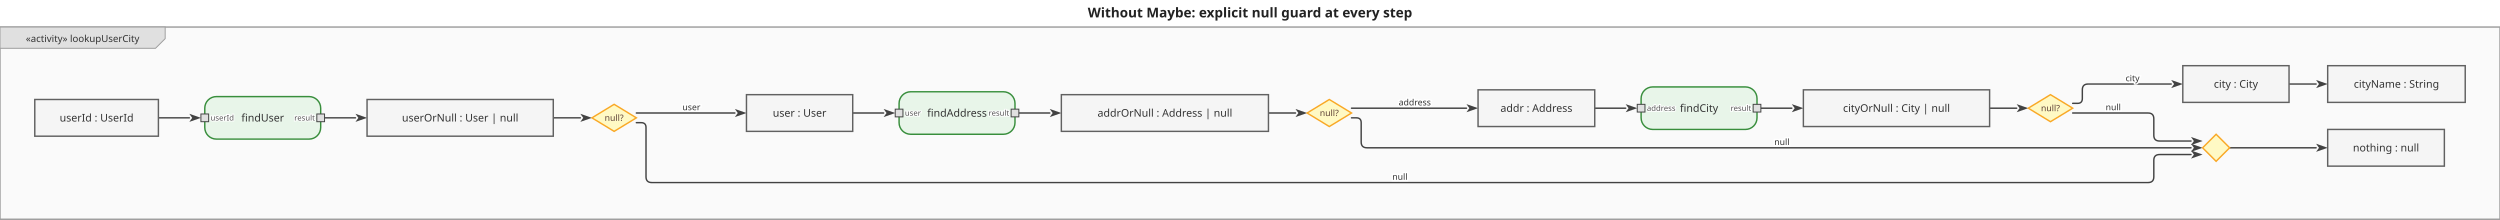
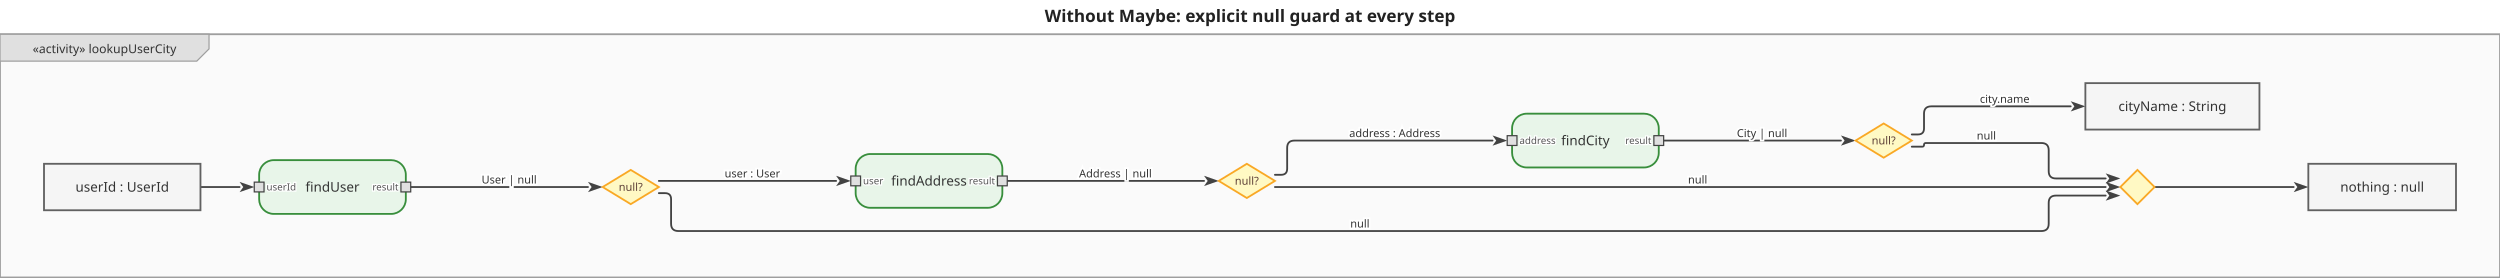
- <svg xmlns="http://www.w3.org/2000/svg" viewBox="0 0 2588.2 227" width="2588.2" height="227">
+ <svg xmlns="http://www.w3.org/2000/svg" viewBox="0 0 2045.2 227" width="2045.2" height="227">
  <defs>
    <marker id="arrowFilled" viewBox="0 0 10 10" refX="0" refY="5" markerWidth="8" markerHeight="8" orient="auto-start-reverse">
      <path d="M0,1.5 L10,5 L0,8.5 L2.5,5 Z" fill="#424242" />
    </marker>
    <marker id="arrowOpen" viewBox="0 0 10 10" refX="0" refY="5" markerWidth="8" markerHeight="8" orient="auto-start-reverse">
      <path d="M0,1.5 L10,5 L0,8.5" fill="none" stroke="#424242" stroke-width="1.25" />
    </marker>
    <marker id="arrowHof" viewBox="0 0 10 10" refX="0" refY="5" markerWidth="8" markerHeight="8" orient="auto-start-reverse">
      <path d="M0,1.5 L10,5 L0,8.5 L2.5,5 Z" fill="#00796b" />
    </marker>
  </defs>
-   <rect width="2588.2" height="227" fill="white" />
-   <text x="1294.1" y="18" text-anchor="middle" font-size="14" font-weight="bold" font-family="sans-serif" fill="#222">Without Maybe: explicit null guard at every step</text>
+   <rect width="2045.2" height="227" fill="white" />
+   <text x="1022.6" y="18" text-anchor="middle" font-size="14" font-weight="bold" font-family="sans-serif" fill="#222">Without Maybe: explicit null guard at every step</text>
  <g transform="translate(0,28)">
-     <rect x="0" y="0" width="2588.2" height="199" fill="#fafafa" stroke="#9e9e9e" stroke-width="1.5" />
+     <rect x="0" y="0" width="2045.2" height="199" fill="#fafafa" stroke="#9e9e9e" stroke-width="1.5" />
    <g class="diagram-frame-tab tab-activity">
      <path d="M0,0 L171,0 L171,12 L161,22 L0,22 Z" fill="#e0e0e0" stroke="#9e9e9e" stroke-width="1" />
      <text x="85.5" y="12" text-anchor="middle" font-size="10" font-family="sans-serif" dominant-baseline="middle" fill="#333">«activity» lookupUserCity</text>
    </g>
    <g class="edge">
-       <path d="M164.0,94.0 L196.0,94.0" fill="none" stroke="#424242" stroke-width="1.5" stroke-linejoin="round" stroke-linecap="round" marker-end="url(#arrowFilled)" />
+       <path d="M164.0,125.0 L196.0,125.0" fill="none" stroke="#424242" stroke-width="1.5" stroke-linejoin="round" stroke-linecap="round" marker-end="url(#arrowFilled)" />
    </g>
    <g class="edge">
-       <path d="M336.0,94.0 L368.0,94.0" fill="none" stroke="#424242" stroke-width="1.5" stroke-linejoin="round" stroke-linecap="round" marker-end="url(#arrowFilled)" />
+       <path d="M336.0,125.0 L481.0,125.0" fill="none" stroke="#424242" stroke-width="1.5" stroke-linejoin="round" stroke-linecap="round" marker-end="url(#arrowFilled)" />
+       <text x="416.5" y="119" text-anchor="middle" dominant-baseline="middle" font-size="9" font-family="sans-serif" fill="#333" stroke="white" stroke-width="3" paint-order="stroke fill">User | null</text>
    </g>
    <g class="edge">
-       <path d="M572.8,94.0 L600.8,94.0" fill="none" stroke="#424242" stroke-width="1.5" stroke-linejoin="round" stroke-linecap="round" marker-end="url(#arrowFilled)" />
+       <path d="M539.0,130.0 L544.0,130.0 Q549.0,130.0 549.0,135.0 L549.0,155.0 Q549.0,161.0 555.0,161.0 L1670.0,161.0 Q1676.0,161.0 1676.0,155.0 L1676.0,138.0 Q1676.0,132.0 1682.0,132.0 L1722.6,132.0" fill="none" stroke="#424242" stroke-width="1.5" stroke-linejoin="round" stroke-linecap="round" marker-end="url(#arrowFilled)" />
+       <text x="1112.5" y="155" text-anchor="middle" dominant-baseline="middle" font-size="9" font-family="sans-serif" fill="#333" stroke="white" stroke-width="3" paint-order="stroke fill">null</text>
    </g>
    <g class="edge">
-       <path d="M658.8,99.0 L663.8,99.0 Q668.8,99.0 668.8,104.0 L668.8,155.0 Q668.8,161.0 674.8,161.0 L2223.8,161.0 Q2229.8,161.0 2229.8,155.0 L2229.8,138.0 Q2229.8,132.0 2235.8,132.0 L2268.3,132.0" fill="none" stroke="#424242" stroke-width="1.5" stroke-linejoin="round" stroke-linecap="round" marker-end="url(#arrowFilled)" />
-       <text x="1449.3" y="155" text-anchor="middle" dominant-baseline="middle" font-size="9" font-family="sans-serif" fill="#333" stroke="white" stroke-width="3" paint-order="stroke fill">null</text>
+       <path d="M539.0,120.0 L684.0,120.0" fill="none" stroke="#424242" stroke-width="1.5" stroke-linejoin="round" stroke-linecap="round" marker-end="url(#arrowFilled)" />
+       <text x="615.5" y="114" text-anchor="middle" dominant-baseline="middle" font-size="9" font-family="sans-serif" fill="#333" stroke="white" stroke-width="3" paint-order="stroke fill">user : User</text>
    </g>
    <g class="edge">
-       <path d="M658.8,89.0 L760.8,89.0" fill="none" stroke="#424242" stroke-width="1.5" stroke-linejoin="round" stroke-linecap="round" marker-end="url(#arrowFilled)" />
-       <text x="715.8" y="83" text-anchor="middle" dominant-baseline="middle" font-size="9" font-family="sans-serif" fill="#333" stroke="white" stroke-width="3" paint-order="stroke fill">user</text>
+       <path d="M824.0,120.0 L985.0,120.0" fill="none" stroke="#424242" stroke-width="1.5" stroke-linejoin="round" stroke-linecap="round" marker-end="url(#arrowFilled)" />
+       <text x="912.5" y="114" text-anchor="middle" dominant-baseline="middle" font-size="9" font-family="sans-serif" fill="#333" stroke="white" stroke-width="3" paint-order="stroke fill">Address | null</text>
    </g>
    <g class="edge">
-       <path d="M882.8,89.0 L914.8,89.0" fill="none" stroke="#424242" stroke-width="1.5" stroke-linejoin="round" stroke-linecap="round" marker-end="url(#arrowFilled)" />
+       <path d="M1043.0,125.0 L1722.6,125.0" fill="none" stroke="#424242" stroke-width="1.5" stroke-linejoin="round" stroke-linecap="round" marker-end="url(#arrowFilled)" />
+       <text x="1388.8" y="119" text-anchor="middle" dominant-baseline="middle" font-size="9" font-family="sans-serif" fill="#333" stroke="white" stroke-width="3" paint-order="stroke fill">null</text>
    </g>
    <g class="edge">
-       <path d="M1054.8,89.0 L1086.8,89.0" fill="none" stroke="#424242" stroke-width="1.5" stroke-linejoin="round" stroke-linecap="round" marker-end="url(#arrowFilled)" />
+       <path d="M1043.0,115.0 L1048.0,115.0 Q1053.0,115.0 1053.0,110.0 L1053.0,93.0 Q1053.0,87.0 1059.0,87.0 L1221.0,87.0" fill="none" stroke="#424242" stroke-width="1.5" stroke-linejoin="round" stroke-linecap="round" marker-end="url(#arrowFilled)" />
+       <text x="1141" y="81" text-anchor="middle" dominant-baseline="middle" font-size="9" font-family="sans-serif" fill="#333" stroke="white" stroke-width="3" paint-order="stroke fill">address : Address</text>
    </g>
    <g class="edge">
-       <path d="M1313.2,89.0 L1341.2,89.0" fill="none" stroke="#424242" stroke-width="1.5" stroke-linejoin="round" stroke-linecap="round" marker-end="url(#arrowFilled)" />
+       <path d="M1361.0,87.0 L1506.0,87.0" fill="none" stroke="#424242" stroke-width="1.5" stroke-linejoin="round" stroke-linecap="round" marker-end="url(#arrowFilled)" />
+       <text x="1441.5" y="81" text-anchor="middle" dominant-baseline="middle" font-size="9" font-family="sans-serif" fill="#333" stroke="white" stroke-width="3" paint-order="stroke fill">City | null</text>
    </g>
    <g class="edge">
-       <path d="M1399.2,94.0 L1404.2,94.0 Q1409.2,94.0 1409.2,99.0 L1409.2,119.0 Q1409.2,125.0 1415.2,125.0 L2268.3,125.0" fill="none" stroke="#424242" stroke-width="1.5" stroke-linejoin="round" stroke-linecap="round" marker-end="url(#arrowFilled)" />
-       <text x="1844.75" y="119" text-anchor="middle" dominant-baseline="middle" font-size="9" font-family="sans-serif" fill="#333" stroke="white" stroke-width="3" paint-order="stroke fill">null</text>
+       <path d="M1564.0,92.0 L1572.5,92.0 Q1574.0,92.0 1574.0,90.5 L1574.0,90.5 Q1574.0,89.0 1575.5,89.0 L1670.0,89.0 Q1676.0,89.0 1676.0,95.0 L1676.0,112.0 Q1676.0,118.0 1682.0,118.0 L1722.6,118.0" fill="none" stroke="#424242" stroke-width="1.5" stroke-linejoin="round" stroke-linecap="round" marker-end="url(#arrowFilled)" />
+       <text x="1625" y="83" text-anchor="middle" dominant-baseline="middle" font-size="9" font-family="sans-serif" fill="#333" stroke="white" stroke-width="3" paint-order="stroke fill">null</text>
    </g>
    <g class="edge">
-       <path d="M1399.2,84.0 L1518.2,84.0" fill="none" stroke="#424242" stroke-width="1.5" stroke-linejoin="round" stroke-linecap="round" marker-end="url(#arrowFilled)" />
-       <text x="1464.7" y="78" text-anchor="middle" dominant-baseline="middle" font-size="9" font-family="sans-serif" fill="#333" stroke="white" stroke-width="3" paint-order="stroke fill">address</text>
+       <path d="M1564.0,82.0 L1569.0,82.0 Q1574.0,82.0 1574.0,77.0 L1574.0,65.0 Q1574.0,59.0 1580.0,59.0 L1694.0,59.0" fill="none" stroke="#424242" stroke-width="1.5" stroke-linejoin="round" stroke-linecap="round" marker-end="url(#arrowFilled)" />
+       <text x="1640" y="53" text-anchor="middle" dominant-baseline="middle" font-size="9" font-family="sans-serif" fill="#333" stroke="white" stroke-width="3" paint-order="stroke fill">city.name</text>
    </g>
    <g class="edge">
-       <path d="M1651.0,84.0 L1683.0,84.0" fill="none" stroke="#424242" stroke-width="1.5" stroke-linejoin="round" stroke-linecap="round" marker-end="url(#arrowFilled)" />
-     </g>
-     <g class="edge">
-       <path d="M1823.0,84.0 L1855.0,84.0" fill="none" stroke="#424242" stroke-width="1.5" stroke-linejoin="round" stroke-linecap="round" marker-end="url(#arrowFilled)" />
-     </g>
-     <g class="edge">
-       <path d="M2059.8,84.0 L2087.8,84.0" fill="none" stroke="#424242" stroke-width="1.5" stroke-linejoin="round" stroke-linecap="round" marker-end="url(#arrowFilled)" />
-     </g>
-     <g class="edge">
-       <path d="M2145.8,89.0 L2223.8,89.0 Q2229.8,89.0 2229.8,95.0 L2229.8,112.0 Q2229.8,118.0 2235.8,118.0 L2268.3,118.0" fill="none" stroke="#424242" stroke-width="1.5" stroke-linejoin="round" stroke-linecap="round" marker-end="url(#arrowFilled)" />
-       <text x="2187.8" y="83" text-anchor="middle" dominant-baseline="middle" font-size="9" font-family="sans-serif" fill="#333" stroke="white" stroke-width="3" paint-order="stroke fill">null</text>
-     </g>
-     <g class="edge">
-       <path d="M2145.8,79.0 L2150.8,79.0 Q2155.8,79.0 2155.8,74.0 L2155.8,65.0 Q2155.8,59.0 2161.8,59.0 L2247.8,59.0" fill="none" stroke="#424242" stroke-width="1.5" stroke-linejoin="round" stroke-linecap="round" marker-end="url(#arrowFilled)" />
-       <text x="2207.8" y="53" text-anchor="middle" dominant-baseline="middle" font-size="9" font-family="sans-serif" fill="#333" stroke="white" stroke-width="3" paint-order="stroke fill">city</text>
-     </g>
-     <g class="edge">
-       <path d="M2369.8,59.0 L2397.8,59.0" fill="none" stroke="#424242" stroke-width="1.5" stroke-linejoin="round" stroke-linecap="round" marker-end="url(#arrowFilled)" />
-     </g>
-     <g class="edge">
-       <path d="M2308.3,125.0 L2397.8,125.0" fill="none" stroke="#424242" stroke-width="1.5" stroke-linejoin="round" stroke-linecap="round" marker-end="url(#arrowFilled)" />
+       <path d="M1762.6,125.0 L1876.4,125.0" fill="none" stroke="#424242" stroke-width="1.5" stroke-linejoin="round" stroke-linecap="round" marker-end="url(#arrowFilled)" />
    </g>
    <g class="action-node">
-       <rect x="212" y="72" width="120" height="44" rx="12" fill="#e8f5e9" stroke="#388e3c" stroke-width="1.5" />
-       <text class="action-label" x="272" y="94" text-anchor="middle" font-size="11" font-family="sans-serif" dominant-baseline="middle" fill="#333">findUser</text>
+       <rect x="212" y="103" width="120" height="44" rx="12" fill="#e8f5e9" stroke="#388e3c" stroke-width="1.5" />
+       <text class="action-label" x="272" y="125" text-anchor="middle" font-size="11" font-family="sans-serif" dominant-baseline="middle" fill="#333">findUser</text>
      <g class="pin pin-in">
-         <rect x="208" y="90" width="8" height="8" fill="#e0e0e0" stroke="#424242" stroke-width="1" />
-         <text x="218" y="94" text-anchor="start" font-size="8" font-family="sans-serif" dominant-baseline="middle" fill="#555" stroke="white" stroke-width="2" paint-order="stroke fill">userId</text>
+         <rect x="208" y="121" width="8" height="8" fill="#e0e0e0" stroke="#424242" stroke-width="1" />
+         <text x="218" y="125" text-anchor="start" font-size="8" font-family="sans-serif" dominant-baseline="middle" fill="#555" stroke="white" stroke-width="2" paint-order="stroke fill">userId</text>
      </g>
      <g class="pin pin-out">
-         <rect x="328" y="90" width="8" height="8" fill="#e0e0e0" stroke="#424242" stroke-width="1" />
-         <text x="326" y="94" text-anchor="end" font-size="8" font-family="sans-serif" dominant-baseline="middle" fill="#555" stroke="white" stroke-width="2" paint-order="stroke fill">result</text>
+         <rect x="328" y="121" width="8" height="8" fill="#e0e0e0" stroke="#424242" stroke-width="1" />
+         <text x="326" y="125" text-anchor="end" font-size="8" font-family="sans-serif" dominant-baseline="middle" fill="#555" stroke="white" stroke-width="2" paint-order="stroke fill">result</text>
      </g>
    </g>
    <g class="action-node">
-       <rect x="930.8" y="67" width="120" height="44" rx="12" fill="#e8f5e9" stroke="#388e3c" stroke-width="1.5" />
-       <text class="action-label" x="990.8" y="89" text-anchor="middle" font-size="11" font-family="sans-serif" dominant-baseline="middle" fill="#333">findAddress</text>
+       <rect x="700" y="98" width="120" height="44" rx="12" fill="#e8f5e9" stroke="#388e3c" stroke-width="1.5" />
+       <text class="action-label" x="760" y="120" text-anchor="middle" font-size="11" font-family="sans-serif" dominant-baseline="middle" fill="#333">findAddress</text>
      <g class="pin pin-in">
-         <rect x="926.8" y="85" width="8" height="8" fill="#e0e0e0" stroke="#424242" stroke-width="1" />
-         <text x="936.8" y="89" text-anchor="start" font-size="8" font-family="sans-serif" dominant-baseline="middle" fill="#555" stroke="white" stroke-width="2" paint-order="stroke fill">user</text>
+         <rect x="696" y="116" width="8" height="8" fill="#e0e0e0" stroke="#424242" stroke-width="1" />
+         <text x="706" y="120" text-anchor="start" font-size="8" font-family="sans-serif" dominant-baseline="middle" fill="#555" stroke="white" stroke-width="2" paint-order="stroke fill">user</text>
      </g>
      <g class="pin pin-out">
-         <rect x="1046.8" y="85" width="8" height="8" fill="#e0e0e0" stroke="#424242" stroke-width="1" />
-         <text x="1044.8" y="89" text-anchor="end" font-size="8" font-family="sans-serif" dominant-baseline="middle" fill="#555" stroke="white" stroke-width="2" paint-order="stroke fill">result</text>
+         <rect x="816" y="116" width="8" height="8" fill="#e0e0e0" stroke="#424242" stroke-width="1" />
+         <text x="814" y="120" text-anchor="end" font-size="8" font-family="sans-serif" dominant-baseline="middle" fill="#555" stroke="white" stroke-width="2" paint-order="stroke fill">result</text>
      </g>
    </g>
    <g class="action-node">
-       <rect x="1699" y="62" width="120" height="44" rx="12" fill="#e8f5e9" stroke="#388e3c" stroke-width="1.5" />
-       <text class="action-label" x="1759" y="84" text-anchor="middle" font-size="11" font-family="sans-serif" dominant-baseline="middle" fill="#333">findCity</text>
+       <rect x="1237" y="65" width="120" height="44" rx="12" fill="#e8f5e9" stroke="#388e3c" stroke-width="1.5" />
+       <text class="action-label" x="1297" y="87" text-anchor="middle" font-size="11" font-family="sans-serif" dominant-baseline="middle" fill="#333">findCity</text>
      <g class="pin pin-in">
-         <rect x="1695" y="80" width="8" height="8" fill="#e0e0e0" stroke="#424242" stroke-width="1" />
-         <text x="1705" y="84" text-anchor="start" font-size="8" font-family="sans-serif" dominant-baseline="middle" fill="#555" stroke="white" stroke-width="2" paint-order="stroke fill">address</text>
+         <rect x="1233" y="83" width="8" height="8" fill="#e0e0e0" stroke="#424242" stroke-width="1" />
+         <text x="1243" y="87" text-anchor="start" font-size="8" font-family="sans-serif" dominant-baseline="middle" fill="#555" stroke="white" stroke-width="2" paint-order="stroke fill">address</text>
      </g>
      <g class="pin pin-out">
-         <rect x="1815" y="80" width="8" height="8" fill="#e0e0e0" stroke="#424242" stroke-width="1" />
-         <text x="1813" y="84" text-anchor="end" font-size="8" font-family="sans-serif" dominant-baseline="middle" fill="#555" stroke="white" stroke-width="2" paint-order="stroke fill">result</text>
+         <rect x="1353" y="83" width="8" height="8" fill="#e0e0e0" stroke="#424242" stroke-width="1" />
+         <text x="1351" y="87" text-anchor="end" font-size="8" font-family="sans-serif" dominant-baseline="middle" fill="#555" stroke="white" stroke-width="2" paint-order="stroke fill">result</text>
      </g>
    </g>
    <g class="object-node">
-       <rect x="36" y="75" width="128" height="38" fill="#f5f5f5" stroke="#616161" stroke-width="1.5" />
-       <text x="100" y="94" text-anchor="middle" font-size="11" font-family="sans-serif" dominant-baseline="middle" fill="#333">userId : UserId</text>
+       <rect x="36" y="106" width="128" height="38" fill="#f5f5f5" stroke="#616161" stroke-width="1.5" />
+       <text x="100" y="125" text-anchor="middle" font-size="11" font-family="sans-serif" dominant-baseline="middle" fill="#333">userId : UserId</text>
    </g>
    <g class="object-node">
-       <rect x="380" y="75" width="192.8" height="38" fill="#f5f5f5" stroke="#616161" stroke-width="1.5" />
-       <text x="476.4" y="94" text-anchor="middle" font-size="11" font-family="sans-serif" dominant-baseline="middle" fill="#333">userOrNull : User | null</text>
+       <rect x="1888.4" y="106" width="120.8" height="38" fill="#f5f5f5" stroke="#616161" stroke-width="1.5" />
+       <text x="1948.8" y="125" text-anchor="middle" font-size="11" font-family="sans-serif" dominant-baseline="middle" fill="#333">nothing : null</text>
    </g>
    <g class="object-node">
-       <rect x="772.8" y="70" width="110" height="38" fill="#f5f5f5" stroke="#616161" stroke-width="1.5" />
-       <text x="827.8" y="89" text-anchor="middle" font-size="11" font-family="sans-serif" dominant-baseline="middle" fill="#333">user : User</text>
-     </g>
-     <g class="object-node">
-       <rect x="1098.8" y="70" width="214.4" height="38" fill="#f5f5f5" stroke="#616161" stroke-width="1.5" />
-       <text x="1206" y="89" text-anchor="middle" font-size="11" font-family="sans-serif" dominant-baseline="middle" fill="#333">addrOrNull : Address | null</text>
-     </g>
-     <g class="object-node">
-       <rect x="1530.2" y="65" width="120.8" height="38" fill="#f5f5f5" stroke="#616161" stroke-width="1.5" />
-       <text x="1590.6" y="84" text-anchor="middle" font-size="11" font-family="sans-serif" dominant-baseline="middle" fill="#333">addr : Address</text>
-     </g>
-     <g class="object-node">
-       <rect x="1867" y="65" width="192.8" height="38" fill="#f5f5f5" stroke="#616161" stroke-width="1.5" />
-       <text x="1963.4" y="84" text-anchor="middle" font-size="11" font-family="sans-serif" dominant-baseline="middle" fill="#333">cityOrNull : City | null</text>
-     </g>
-     <g class="object-node">
-       <rect x="2259.8" y="40" width="110" height="38" fill="#f5f5f5" stroke="#616161" stroke-width="1.5" />
-       <text x="2314.8" y="59" text-anchor="middle" font-size="11" font-family="sans-serif" dominant-baseline="middle" fill="#333">city : City</text>
-     </g>
-     <g class="object-node">
-       <rect x="2409.8" y="106" width="120.8" height="38" fill="#f5f5f5" stroke="#616161" stroke-width="1.5" />
-       <text x="2470.2" y="125" text-anchor="middle" font-size="11" font-family="sans-serif" dominant-baseline="middle" fill="#333">nothing : null</text>
-     </g>
-     <g class="object-node">
-       <rect x="2409.8" y="40" width="142.4" height="38" fill="#f5f5f5" stroke="#616161" stroke-width="1.5" />
-       <text x="2481" y="59" text-anchor="middle" font-size="11" font-family="sans-serif" dominant-baseline="middle" fill="#333">cityName : String</text>
+       <rect x="1706" y="40" width="142.4" height="38" fill="#f5f5f5" stroke="#616161" stroke-width="1.5" />
+       <text x="1777.2" y="59" text-anchor="middle" font-size="11" font-family="sans-serif" dominant-baseline="middle" fill="#333">cityName : String</text>
    </g>
    <g class="decision-node">
-       <polygon points="635.8,80 658.8,94 635.8,108 612.8,94" fill="#fff9c4" stroke="#f9a825" stroke-width="1.5" />
-       <text x="635.8" y="94" text-anchor="middle" font-size="9" font-family="sans-serif" dominant-baseline="middle" fill="#5d4037">null?</text>
+       <polygon points="516,111 539,125 516,139 493,125" fill="#fff9c4" stroke="#f9a825" stroke-width="1.5" />
+       <text x="516" y="125" text-anchor="middle" font-size="9" font-family="sans-serif" dominant-baseline="middle" fill="#5d4037">null?</text>
    </g>
    <g class="decision-node">
-       <polygon points="1376.2,75 1399.2,89 1376.2,103 1353.2,89" fill="#fff9c4" stroke="#f9a825" stroke-width="1.5" />
-       <text x="1376.2" y="89" text-anchor="middle" font-size="9" font-family="sans-serif" dominant-baseline="middle" fill="#5d4037">null?</text>
+       <polygon points="1020,106 1043,120 1020,134 997,120" fill="#fff9c4" stroke="#f9a825" stroke-width="1.5" />
+       <text x="1020" y="120" text-anchor="middle" font-size="9" font-family="sans-serif" dominant-baseline="middle" fill="#5d4037">null?</text>
    </g>
    <g class="decision-node">
-       <polygon points="2122.8,70 2145.8,84 2122.8,98 2099.8,84" fill="#fff9c4" stroke="#f9a825" stroke-width="1.5" />
-       <text x="2122.8" y="84" text-anchor="middle" font-size="9" font-family="sans-serif" dominant-baseline="middle" fill="#5d4037">null?</text>
+       <polygon points="1541,73 1564,87 1541,101 1518,87" fill="#fff9c4" stroke="#f9a825" stroke-width="1.5" />
+       <text x="1541" y="87" text-anchor="middle" font-size="9" font-family="sans-serif" dominant-baseline="middle" fill="#5d4037">null?</text>
    </g>
    <g class="merge-node">
-       <polygon points="2294.3,111 2308.3,125 2294.3,139 2280.3,125" fill="#fff9c4" stroke="#f9a825" stroke-width="1.5" />
+       <polygon points="1748.6,111 1762.6,125 1748.6,139 1734.6,125" fill="#fff9c4" stroke="#f9a825" stroke-width="1.5" />
    </g>
  </g>
</svg>
